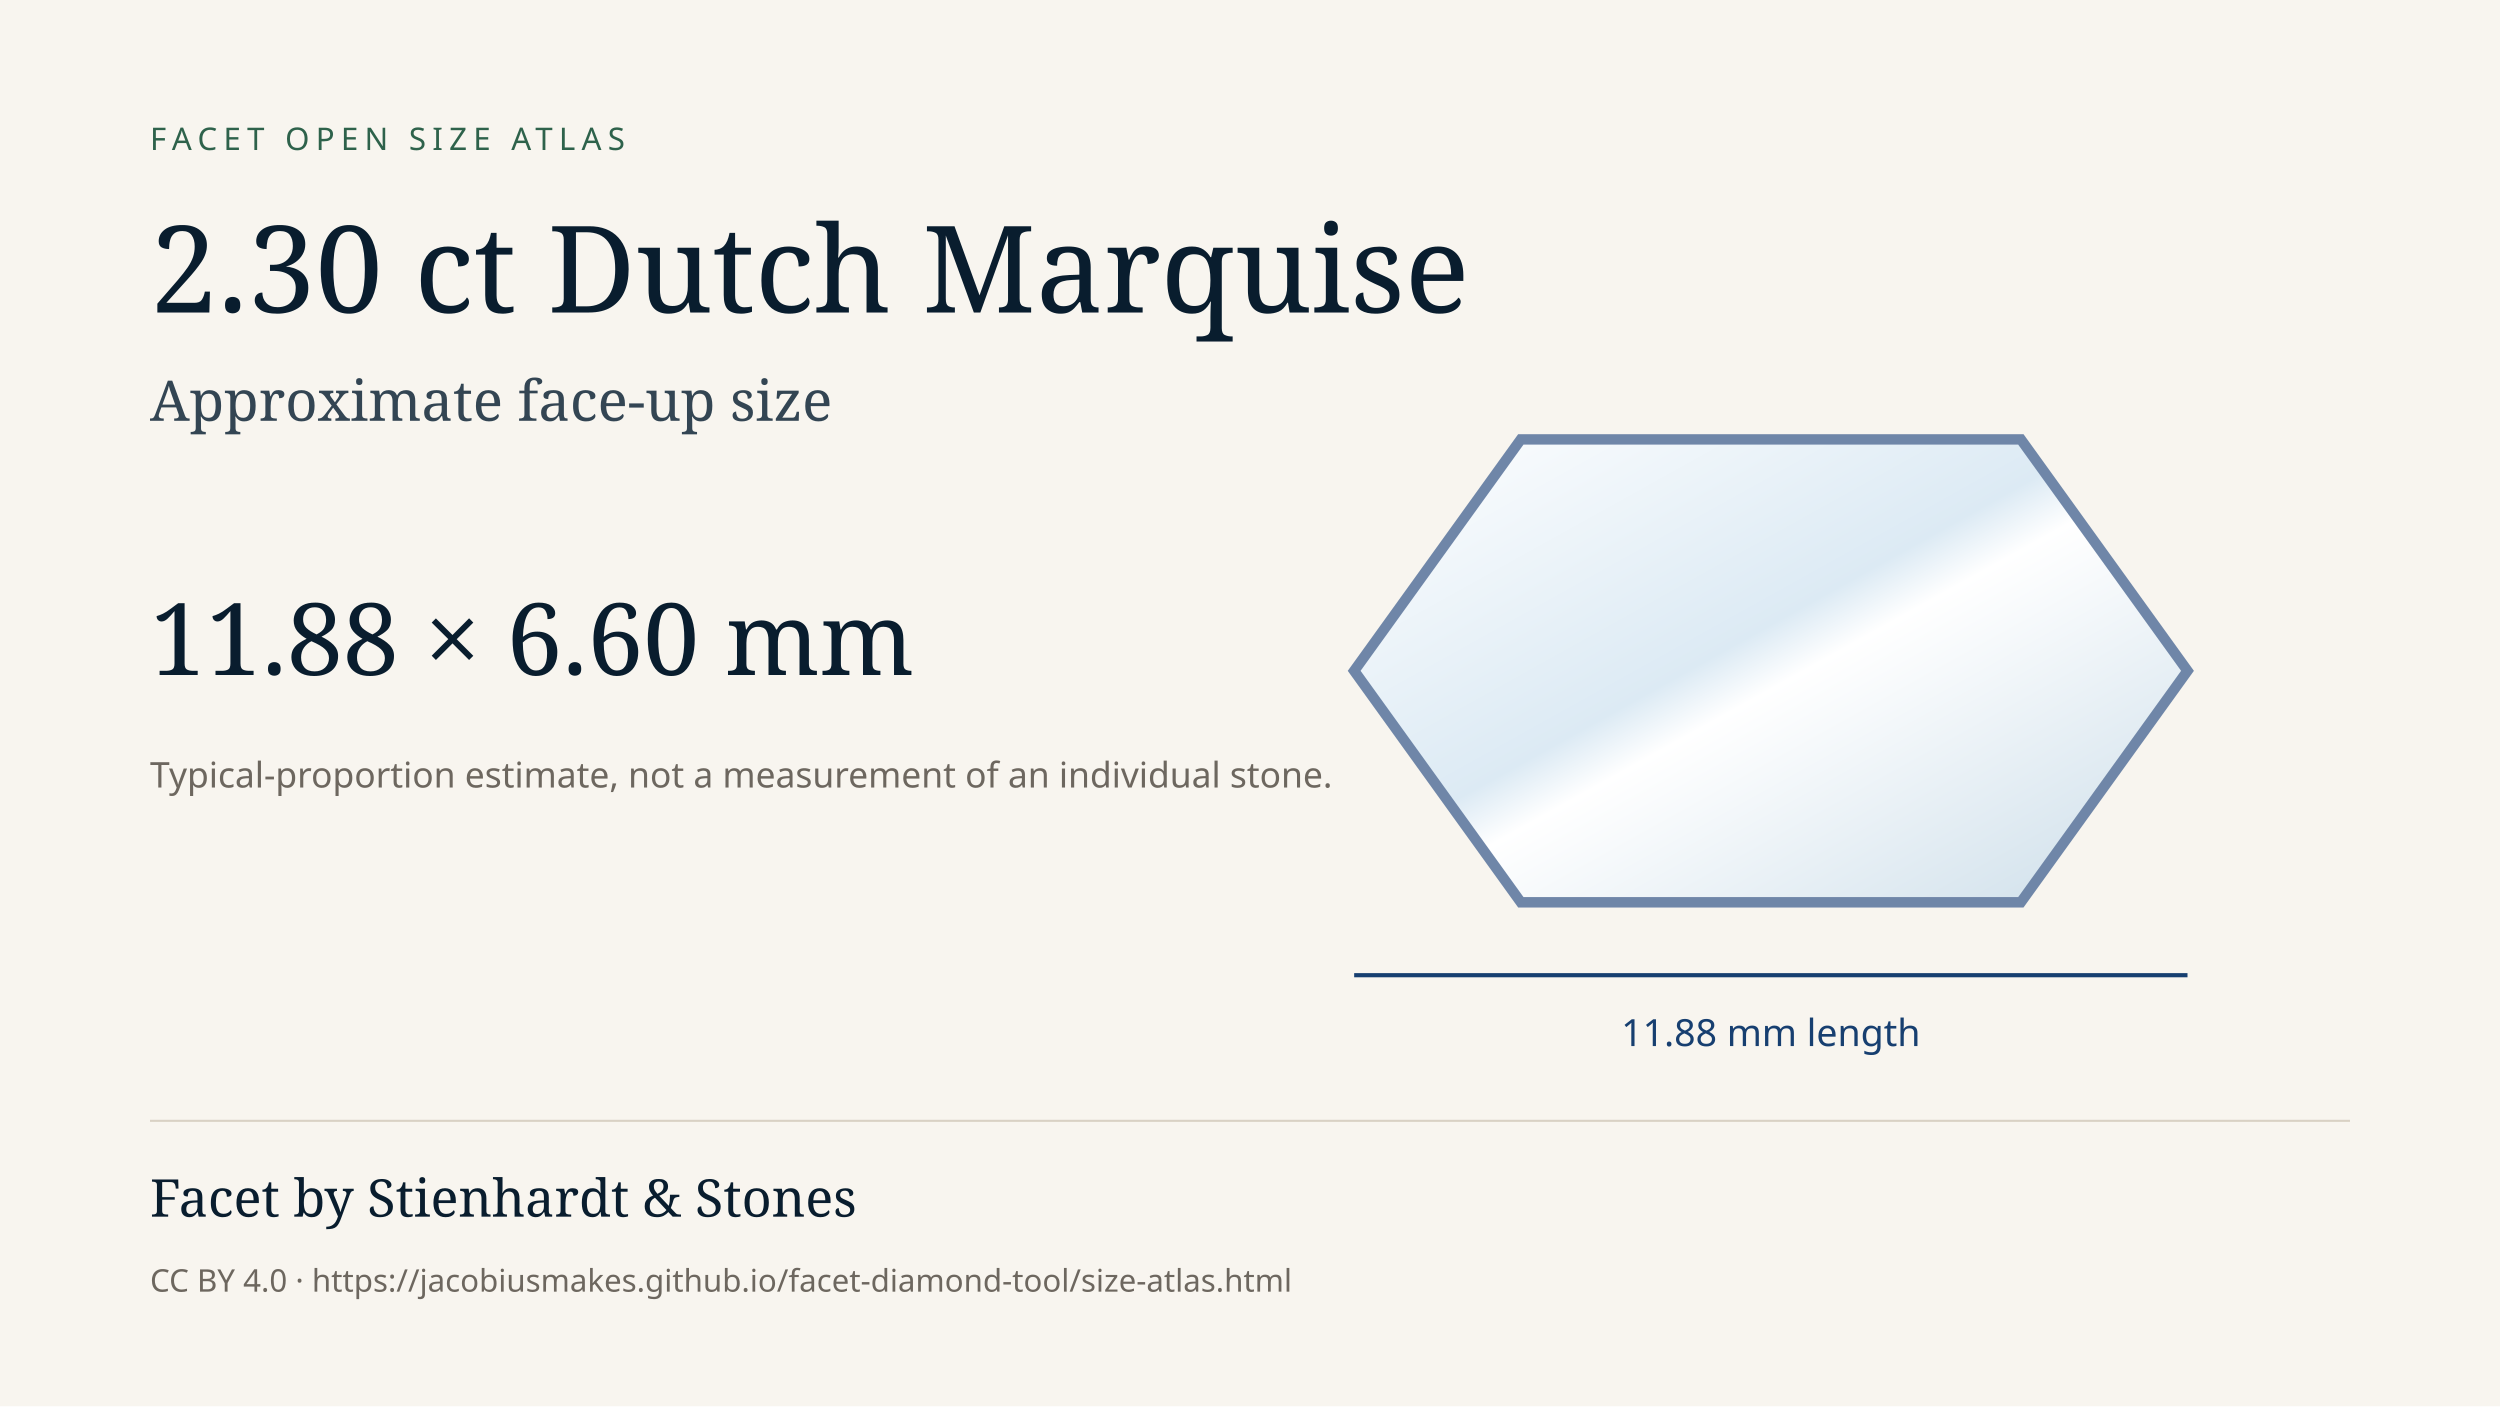
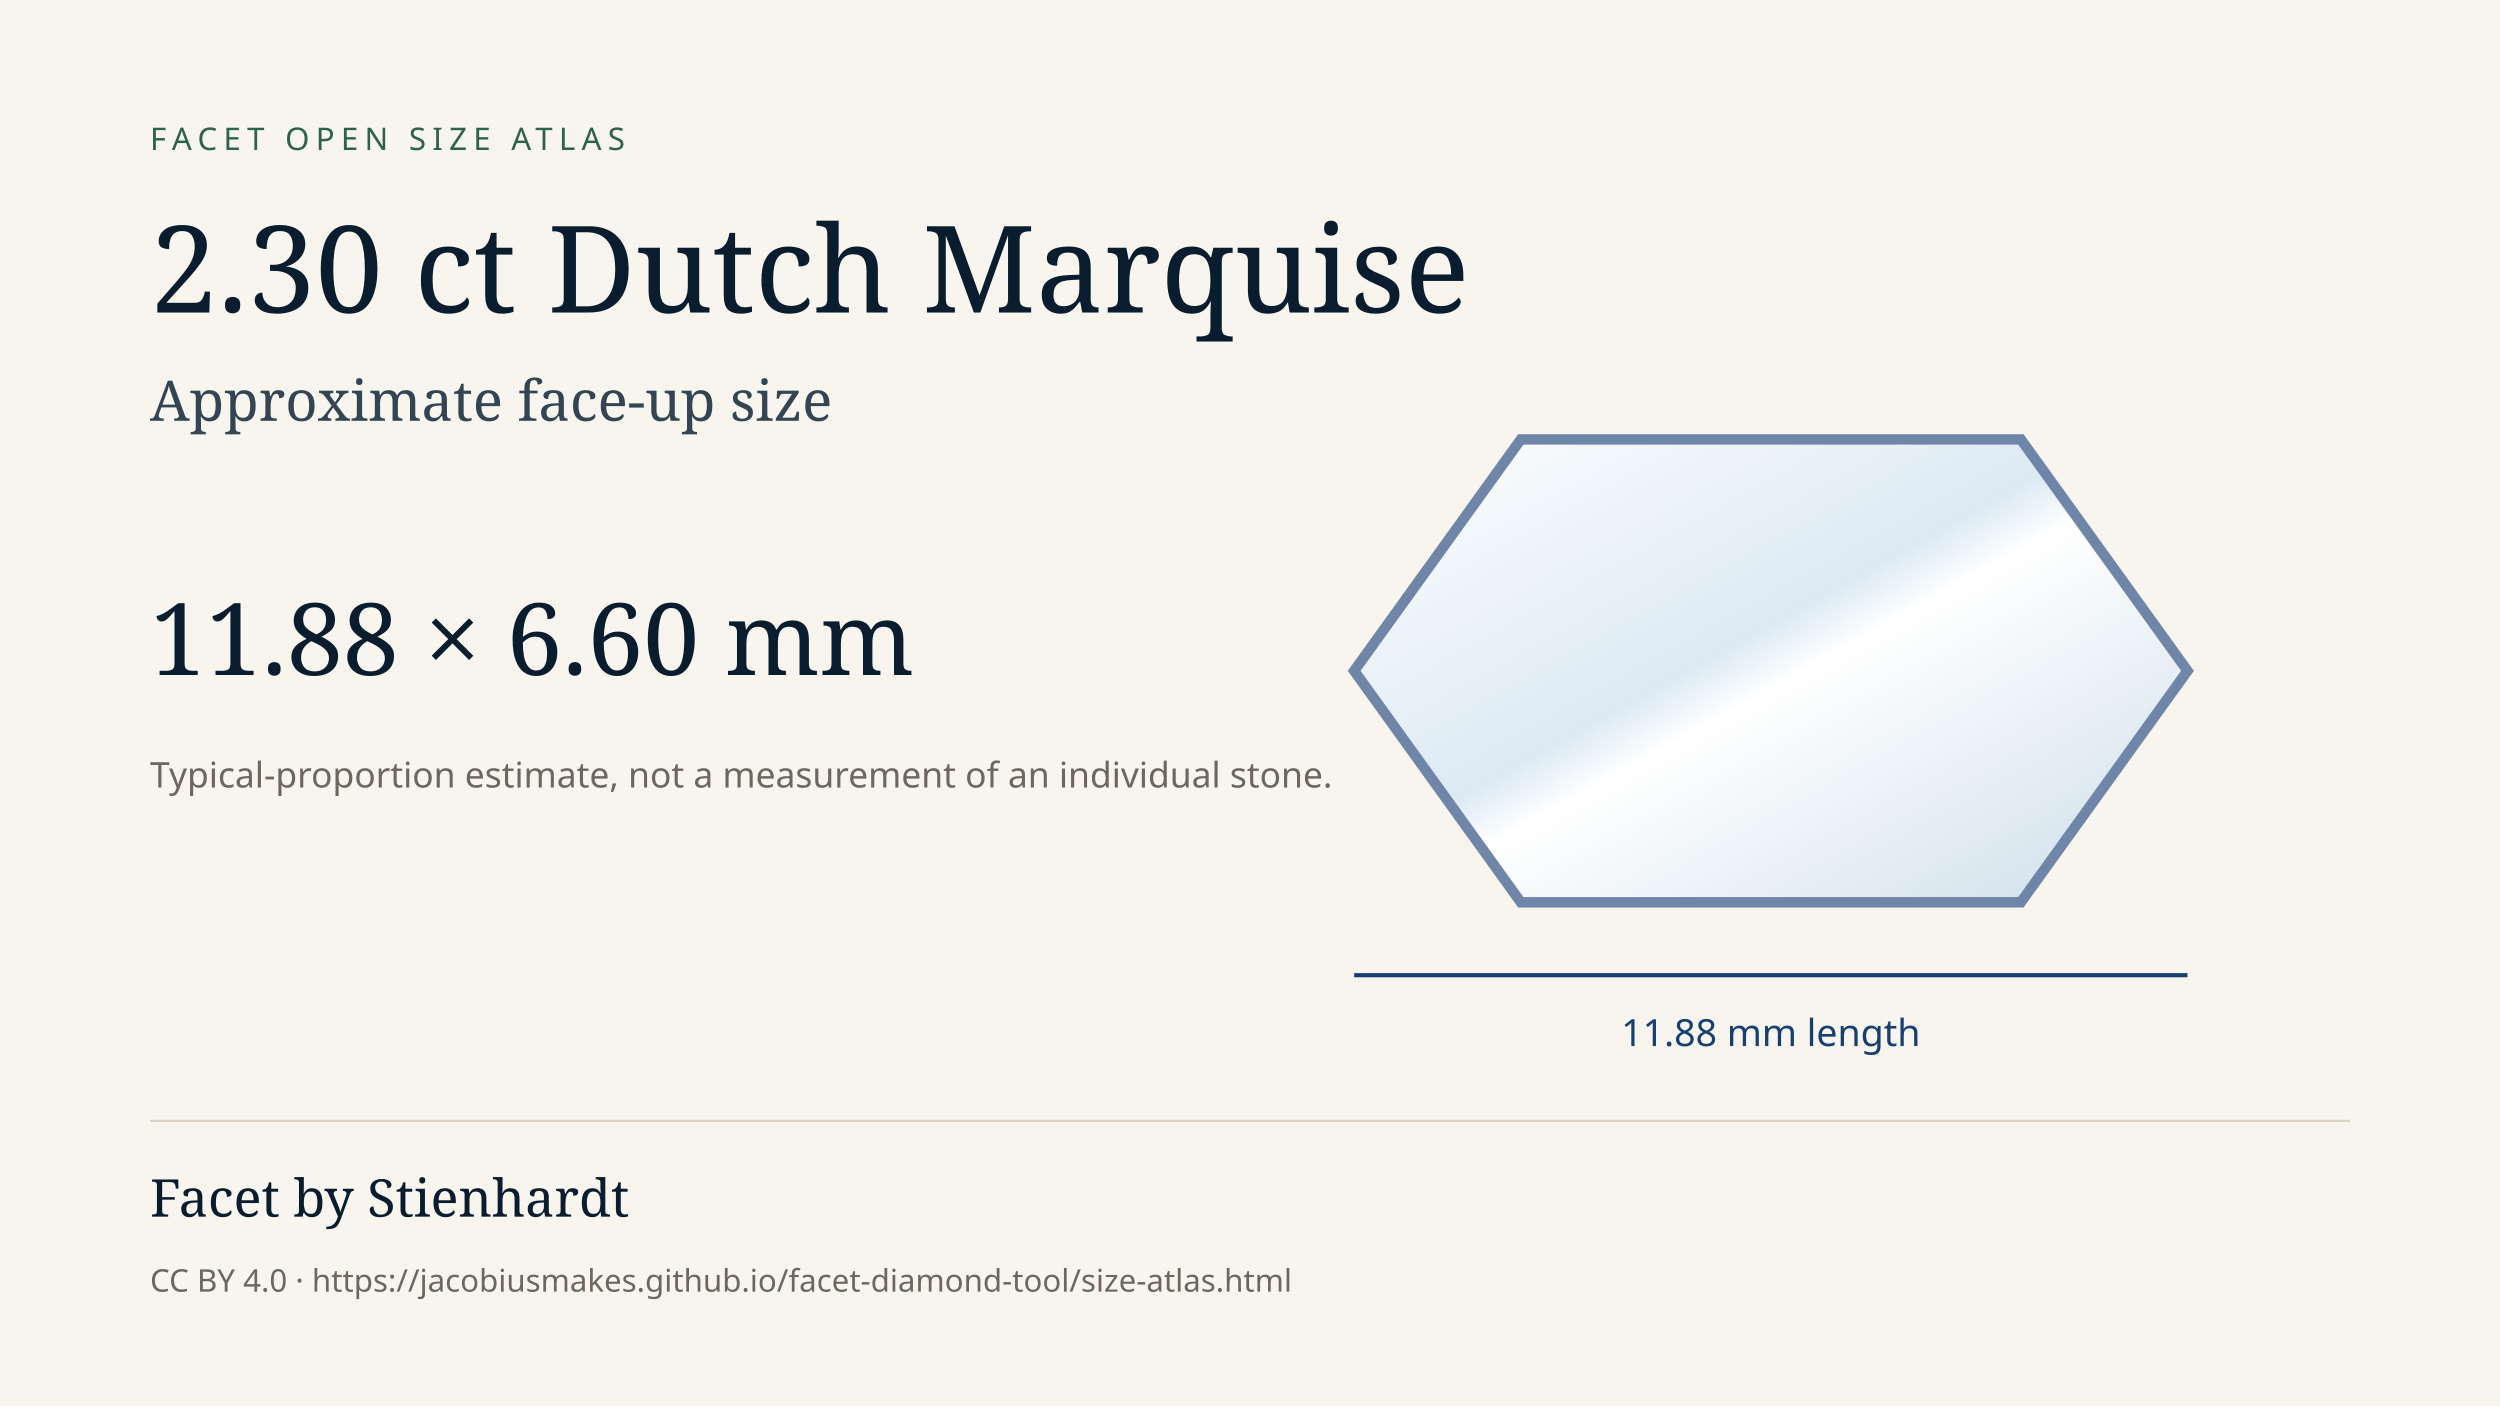
<svg xmlns="http://www.w3.org/2000/svg" width="1200" height="675" viewBox="0 0 1200 675" role="img" aria-labelledby="title description">
  <defs>
    <linearGradient id="paper" x1="0" y1="0" x2="1" y2="1">
      <stop stop-color="#fffdfa" />
      <stop offset="1" stop-color="#edf3f7" />
    </linearGradient>
    <linearGradient id="stone" x1="0" y1="0" x2="1" y2="1">
      <stop stop-color="#ffffff" />
      <stop offset="0.45" stop-color="#dceaf4" />
      <stop offset="0.52" stop-color="#ffffff" />
      <stop offset="1" stop-color="#cbdde9" />
    </linearGradient>
  </defs>
  <rect width="1200" height="675" fill="#f8f5ef" />
  <text x="72" y="72" fill="#2e624b" font-family="Verdana, sans-serif" font-size="15" letter-spacing="3">FACET OPEN SIZE ATLAS</text>
  <text x="72" y="150" fill="#091d2e" font-family="Georgia, serif" font-size="58">2.30 ct Dutch Marquise</text>
  <text x="72" y="202" fill="#334553" font-family="Georgia, serif" font-size="27">Approximate face-up size</text>
  <g fill="url(#stone)" stroke="#6f86a8" stroke-width="5">
    <polygon points="650.0,322 730.0,210.9 970.0,210.9 1050.0,322 970.0,433.1 730.0,433.1" />
  </g>
  <line x1="650.0" y1="468.1" x2="1050.0" y2="468.1" stroke="#173f70" stroke-width="2" />
  <text x="850" y="502.1" fill="#173f70" text-anchor="middle" font-family="Verdana, sans-serif" font-size="18">11.88 mm length</text>
  <text x="72" y="324" fill="#091d2e" font-family="Georgia, serif" font-size="48">11.88 × 6.60 mm</text>
  <text x="72" y="378" fill="#6d675f" font-family="Verdana, sans-serif" font-size="17">Typical-proportion estimate, not a measurement of an individual stone.</text>
  <line x1="72" y1="538" x2="1128" y2="538" stroke="#d9d1c4" />
-   <text x="72" y="584" fill="#091d2e" font-family="Georgia, serif" font-size="25">Facet by Stienhardt &amp; Stones</text>
+   <text x="72" y="584" fill="#091d2e" font-family="Georgia, serif" font-size="25">Facet by Stienhardt</text>
  <text x="72" y="620" fill="#6d675f" font-family="Verdana, sans-serif" font-size="15">CC BY 4.0 · https://jacobiusmakes.github.io/facet-diamond-tool/size-atlas.html</text>
</svg>
